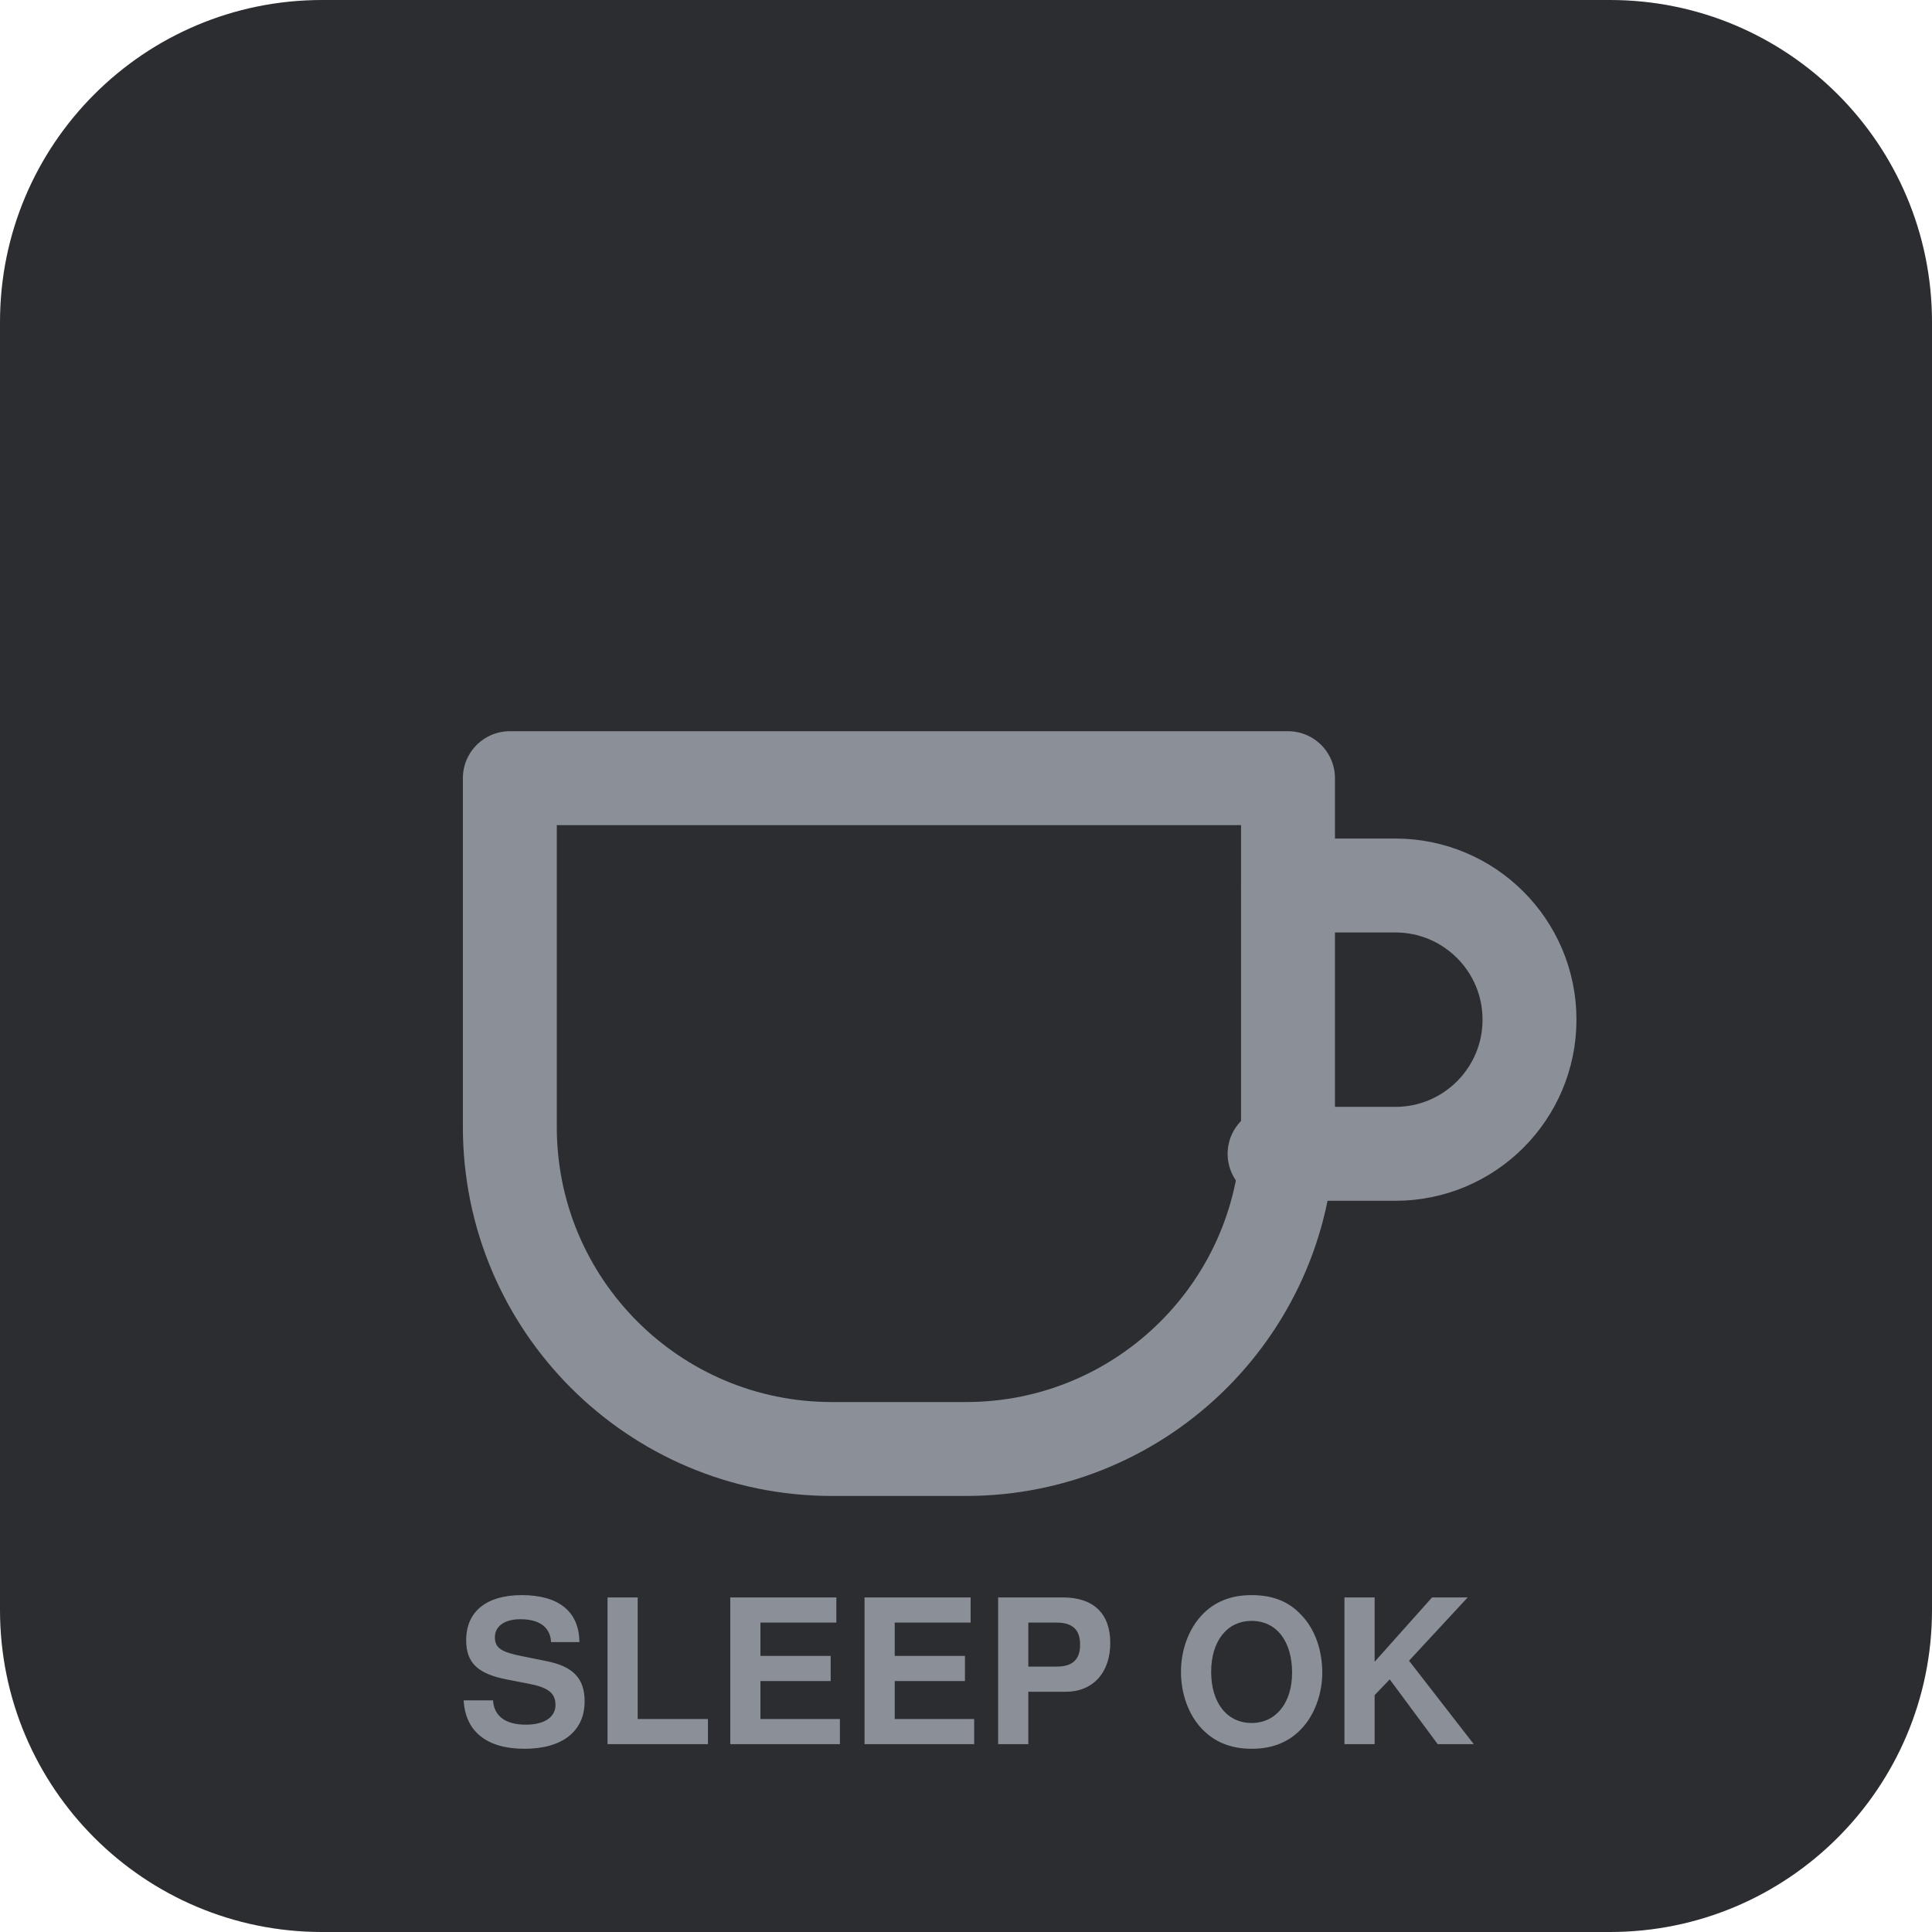
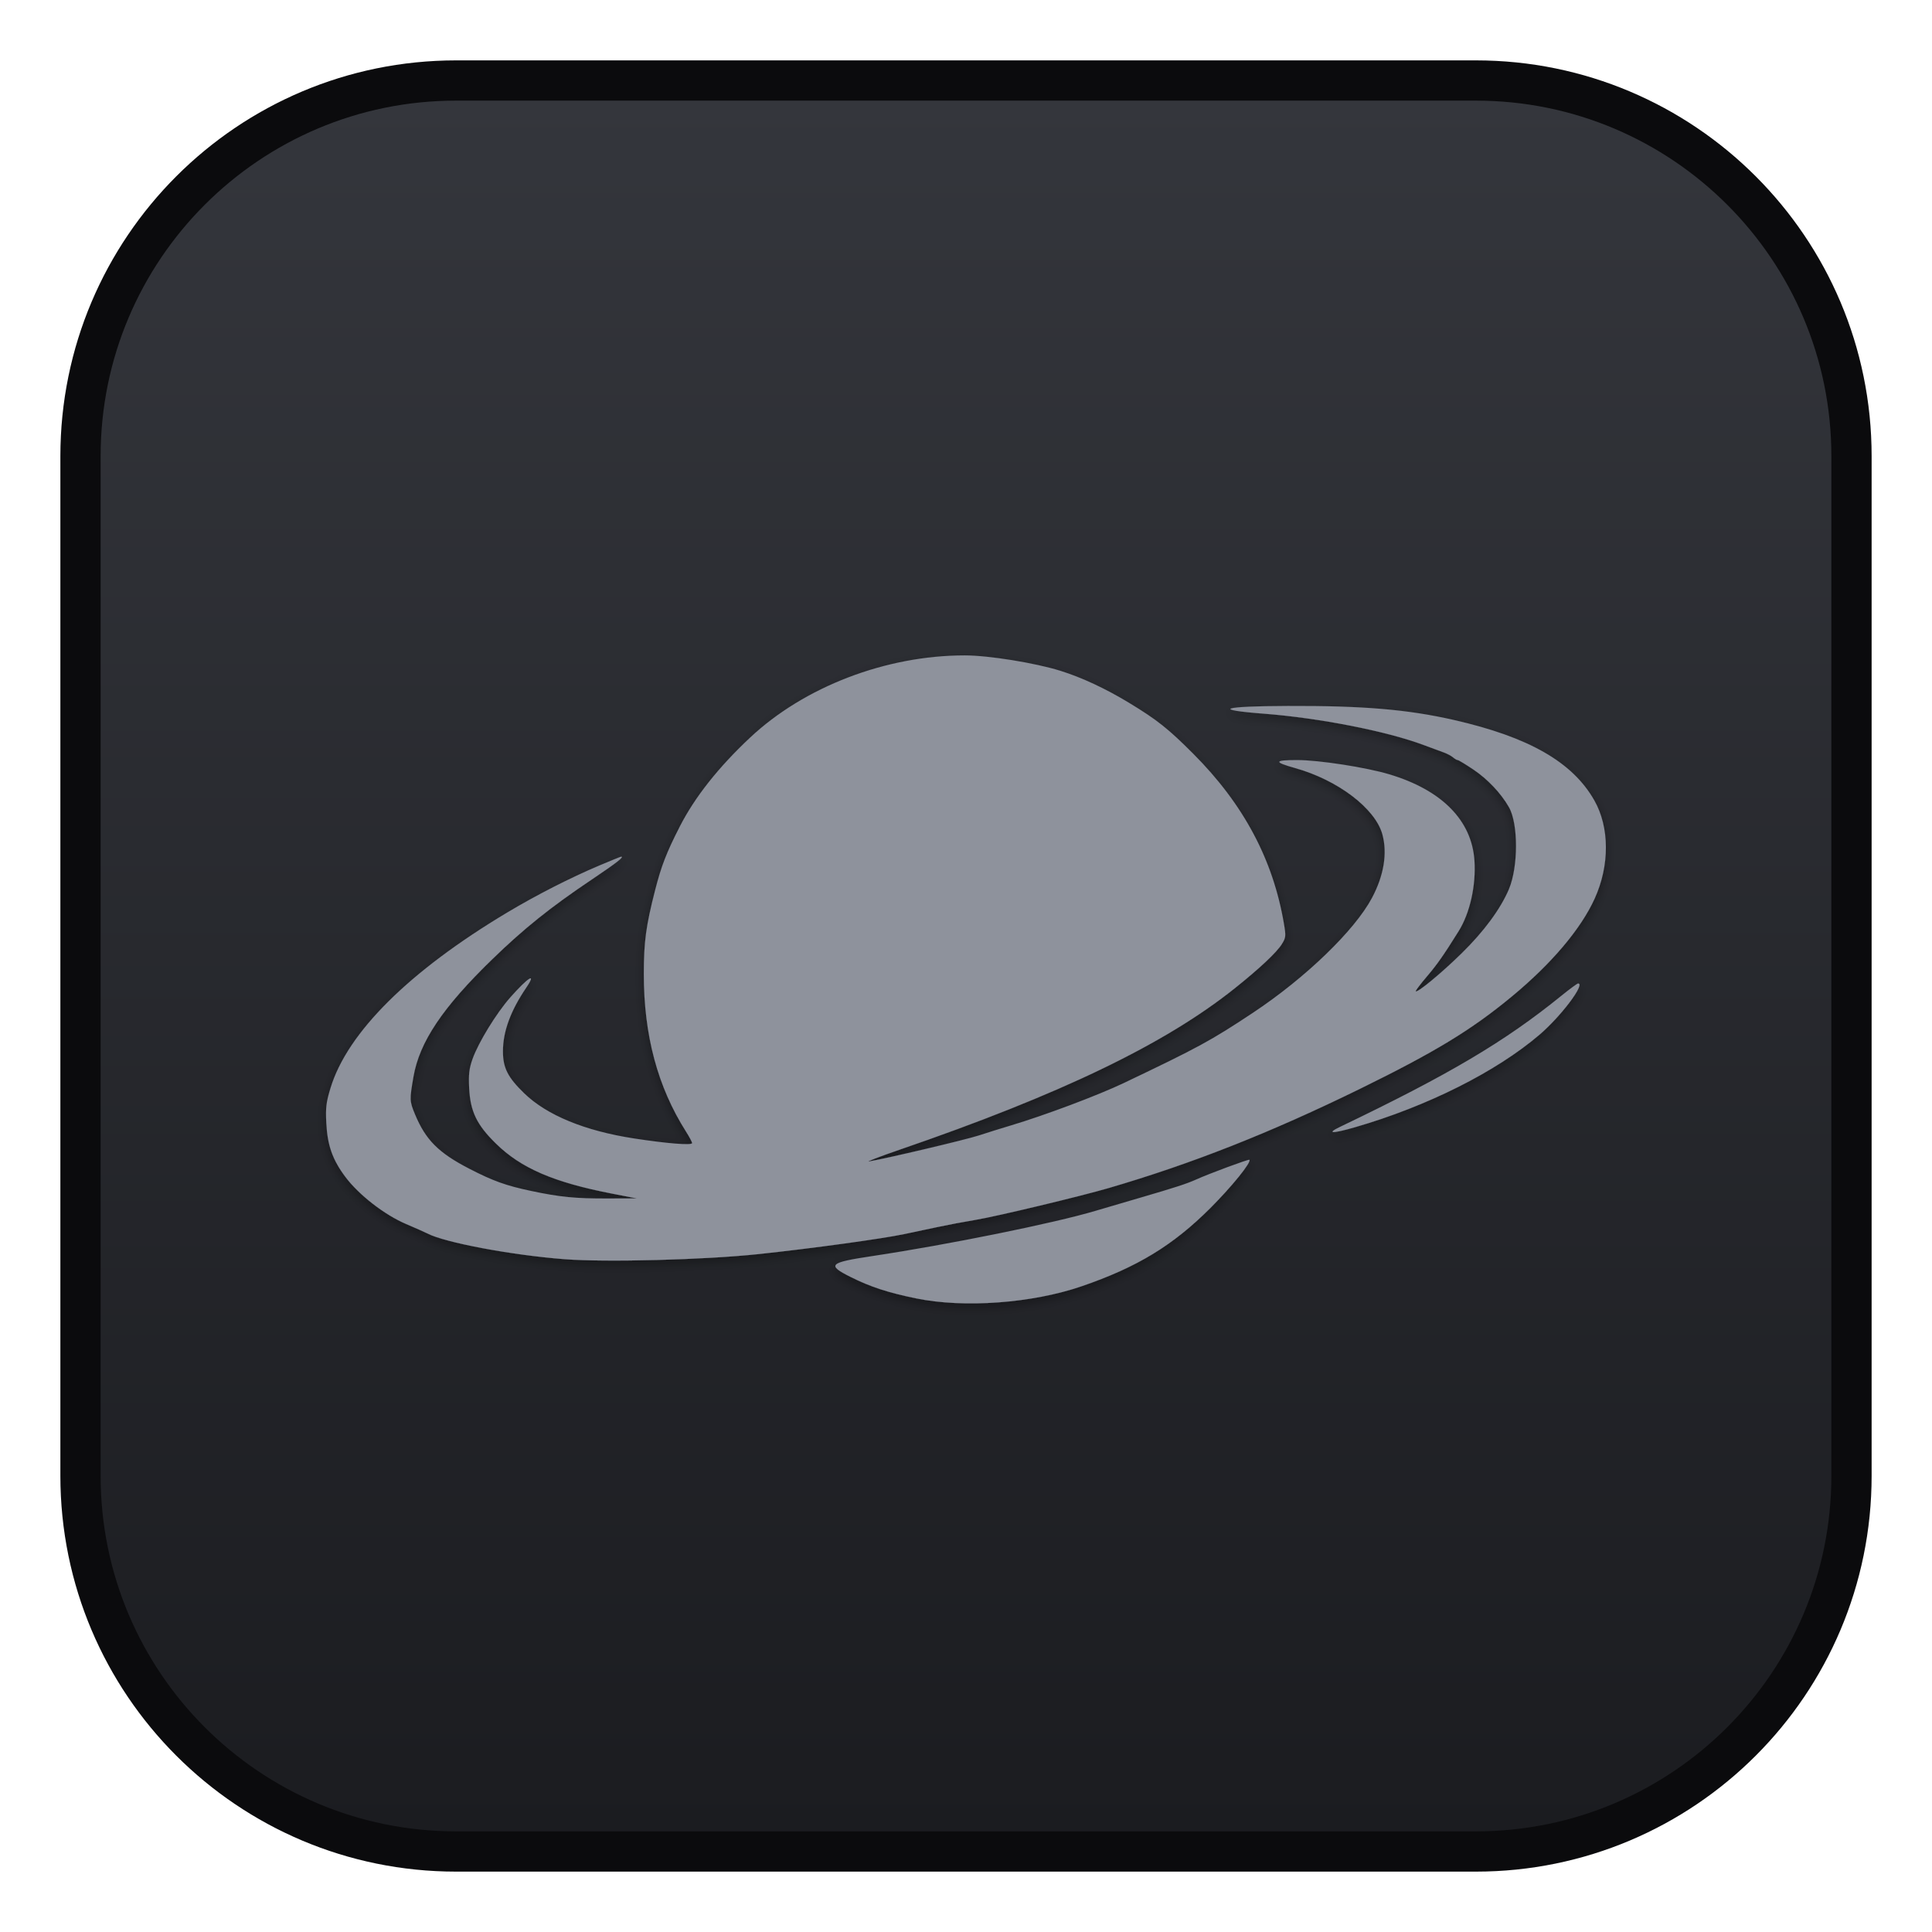
<svg xmlns="http://www.w3.org/2000/svg" viewBox="0 0 144 144" width="144" height="144">
-   <rect width="144" height="144" rx="24" fill="#2b2d31" />
-   <g fill="none" stroke="#8b8f98" stroke-width="7" stroke-linecap="round" stroke-linejoin="round">
-     <path d="M38 58h58v26a24 24 0 0 1-24 24h-10a24 24 0 0 1-24-24z" fill="none" />
-     <path d="M96 66h8a10 10 0 0 1 0 20h-9" />
+   <defs>
+     <linearGradient id="bg" x1="0" y1="0" x2="0" y2="1">
+       <stop offset="0" stop-color="#34363c" />
+       <stop offset="1" stop-color="#1b1c20" />
+     </linearGradient>
+     <filter id="s" x="-20%" y="-20%" width="140%" height="140%">
+       <feDropShadow dx="0" dy="2" stdDeviation="2.5" flood-color="#00000055" />
+     </filter>
+   </defs>
+   <rect x="6" y="6" width="132" height="132" rx="28" fill="url(#bg)" stroke="#0b0b0d" stroke-width="3" />
+   <g filter="url(#s)" transform="translate(24.30,48.85) scale(0.15)">
+     <g id="g1" transform="translate(-2.091453,-1)">
+       <path style="fill:#8e929c" d="m 295.278,320.489 c -14.034,-2.886 -22.624,-5.696 -32.528,-10.642 -11.957,-5.971 -10.745,-7.139 10.75,-10.369 37.802,-5.68 90.387,-16.34 111,-22.5 3.3,-0.986 13.2,-3.893 22,-6.459 17.544,-5.117 23.458,-7.04 28,-9.108 6.139,-2.795 26.015,-10.164 26.416,-9.795 1.17,1.078 -8.683,13.261 -19.361,23.94 -18.644,18.645 -36.42,29.447 -64.055,38.927 -24.606,8.441 -58.382,10.908 -82.222,6.006 z M 120.5,301.014 C 94.178,298.974 61.04,292.744 52.409,288.213 51.359,287.662 46.587,285.541 41.804,283.5 31.229,278.988 18.541,269.166 11.863,260.323 5.379,251.739 2.8,244.529 2.237,233.418 1.844,225.667 2.154,223.099 4.355,215.884 12.759,188.332 43.462,157.855 92.134,128.752 106.651,120.073 123.367,111.542 137.898,105.397 143.616,102.979 148.491,101 148.731,101 c 1.716,0 -2.099,2.969 -14.6,11.363 -20.563,13.807 -33.571,24.231 -49.44,39.62 -24.669,23.922 -36.178,41.085 -39.161,58.398 -1.973,11.453 -1.947,12.09 0.758,18.619 5.288,12.762 11.685,19.175 27.02,27.087 11.81,6.093 18.154,8.373 30.691,11.028 14.347,3.038 22.091,3.802 38,3.75 l 14.5,-0.048 -12.202,-2.365 C 115.223,262.817 98.991,255.816 86.45,243.5 76.97,234.191 73.798,227.597 73.218,216 c -0.343,-6.845 -0.017,-9.657 1.671,-14.444 2.856,-8.098 11.786,-22.69 18.668,-30.505 8.965,-10.181 13.462,-12.958 8.025,-4.956 C 93.766,177.596 90,187.881 90,197.721 c 0,8.243 2.383,12.943 10.596,20.894 11.239,10.882 30.079,18.634 54.404,22.388 16.424,2.534 29,3.547 29,2.336 0,-0.521 -1.364,-3.098 -3.03,-5.726 -14.113,-22.253 -20.969,-47.869 -20.969,-78.343 -2.1e-4,-15.912 1.069,-23.863 5.581,-41.479 3.125,-12.203 5.672,-18.782 12.277,-31.716 7.453,-14.593 19.119,-29.361 34.903,-44.183 C 239.742,16.557 280.331,1 319.451,1 331.301,1 354.39,4.719 367,8.659 c 10.619,3.318 22.446,8.835 34.132,15.921 13.912,8.436 19.423,12.81 31.921,25.339 24.912,24.973 39.568,52.43 44.998,84.304 1.061,6.23 0.989,6.977 -0.988,10.175 -2.564,4.148 -11.168,12.23 -23.485,22.06 C 418.776,194.231 367.069,219.122 287,246.645 c -10.175,3.498 -16.925,6.101 -15,5.784 8.211,-1.348 48.084,-10.786 54.5,-12.9 3.85,-1.268 11.05,-3.517 16,-4.996 16.767,-5.012 43.242,-14.96 56,-21.042 37.059,-17.668 43.269,-21.045 64.132,-34.883 26.157,-17.349 50.571,-40.904 59.192,-57.108 5.949,-11.183 7.752,-22.286 5.144,-31.676 C 523.396,76.965 504.754,62.847 483.561,56.953 472.881,53.982 473.133,53 484.575,53 c 10.864,0 34.221,3.612 45.838,7.088 26.091,7.808 40.957,22.841 42.311,42.79 0.841,12.39 -2.223,26.124 -7.835,35.122 -7.478,11.989 -10.636,16.499 -15.778,22.533 -3.265,3.832 -5.763,7.143 -5.551,7.358 0.846,0.855 12.525,-8.797 22.756,-18.807 11.098,-10.858 19.373,-22.068 23.535,-31.884 4.709,-11.106 4.726,-32.591 0.032,-40.787 C 585.876,69.416 579.315,62.478 572.18,57.69 568.335,55.111 564.844,53 564.423,53 c -0.421,0 -1.476,-0.611 -2.345,-1.358 -0.868,-0.747 -2.929,-1.84 -4.579,-2.429 -1.65,-0.589 -6.15,-2.251 -10,-3.692 C 529.062,38.615 495.681,32.077 468.029,29.955 441.912,27.952 447.271,26.232 480,26.115 c 37.434,-0.134 59.52,1.731 82.5,6.966 37.265,8.49 58.94,20.891 69.768,39.918 7.648,13.438 7.709,32.396 0.159,48.928 -6.876,15.056 -21.333,32.153 -40.907,48.379 -20.142,16.697 -38.175,27.678 -75.52,45.989 -44.494,21.816 -83.666,37.286 -125,49.368 -14.154,4.137 -55.879,14.119 -66,15.79 -5.225,0.862 -13.775,2.474 -19,3.581 -5.225,1.107 -12.65,2.679 -16.5,3.493 -11.088,2.343 -45.821,7.118 -72.344,9.944 -26.902,2.867 -75.86,4.155 -96.656,2.543 z M 506,235.242 c 54.132,-25.948 81.878,-42.376 109.769,-64.992 4.239,-3.438 8.05,-6.25 8.469,-6.25 3.82,0 -8.503,16.354 -19.216,25.5 -21.563,18.41 -55.695,35.529 -91.582,45.933 -11.446,3.318 -14.593,3.237 -7.44,-0.191 z" id="path1" />
+     </g>
  </g>
-   <text x="72" y="130" text-anchor="middle" font-family="Helvetica, Arial, sans-serif" font-size="15" font-weight="700" fill="#8b8f98">SLEEP OK</text>
</svg>
